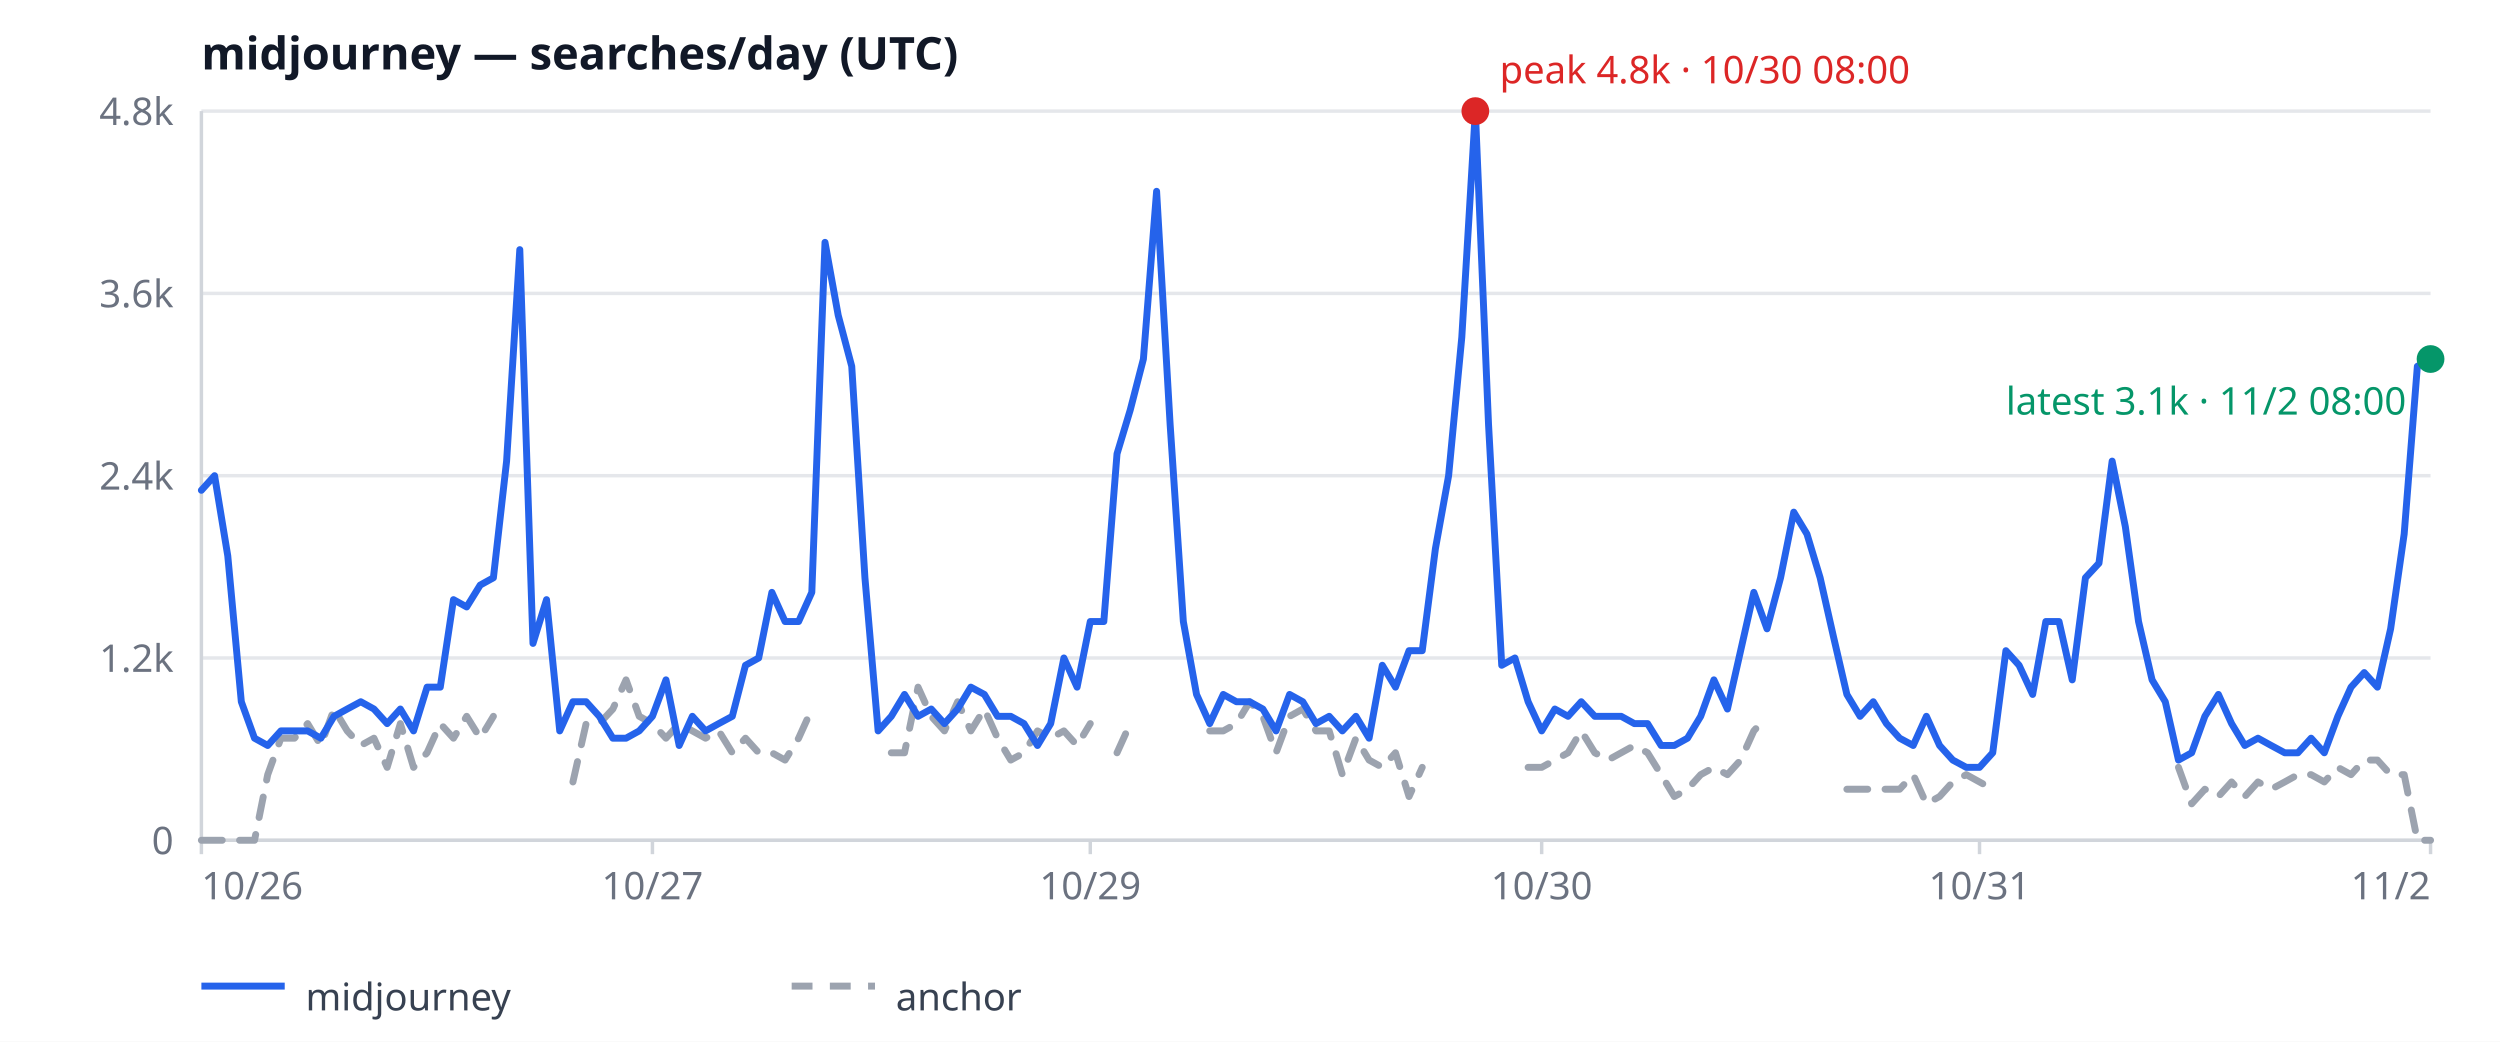
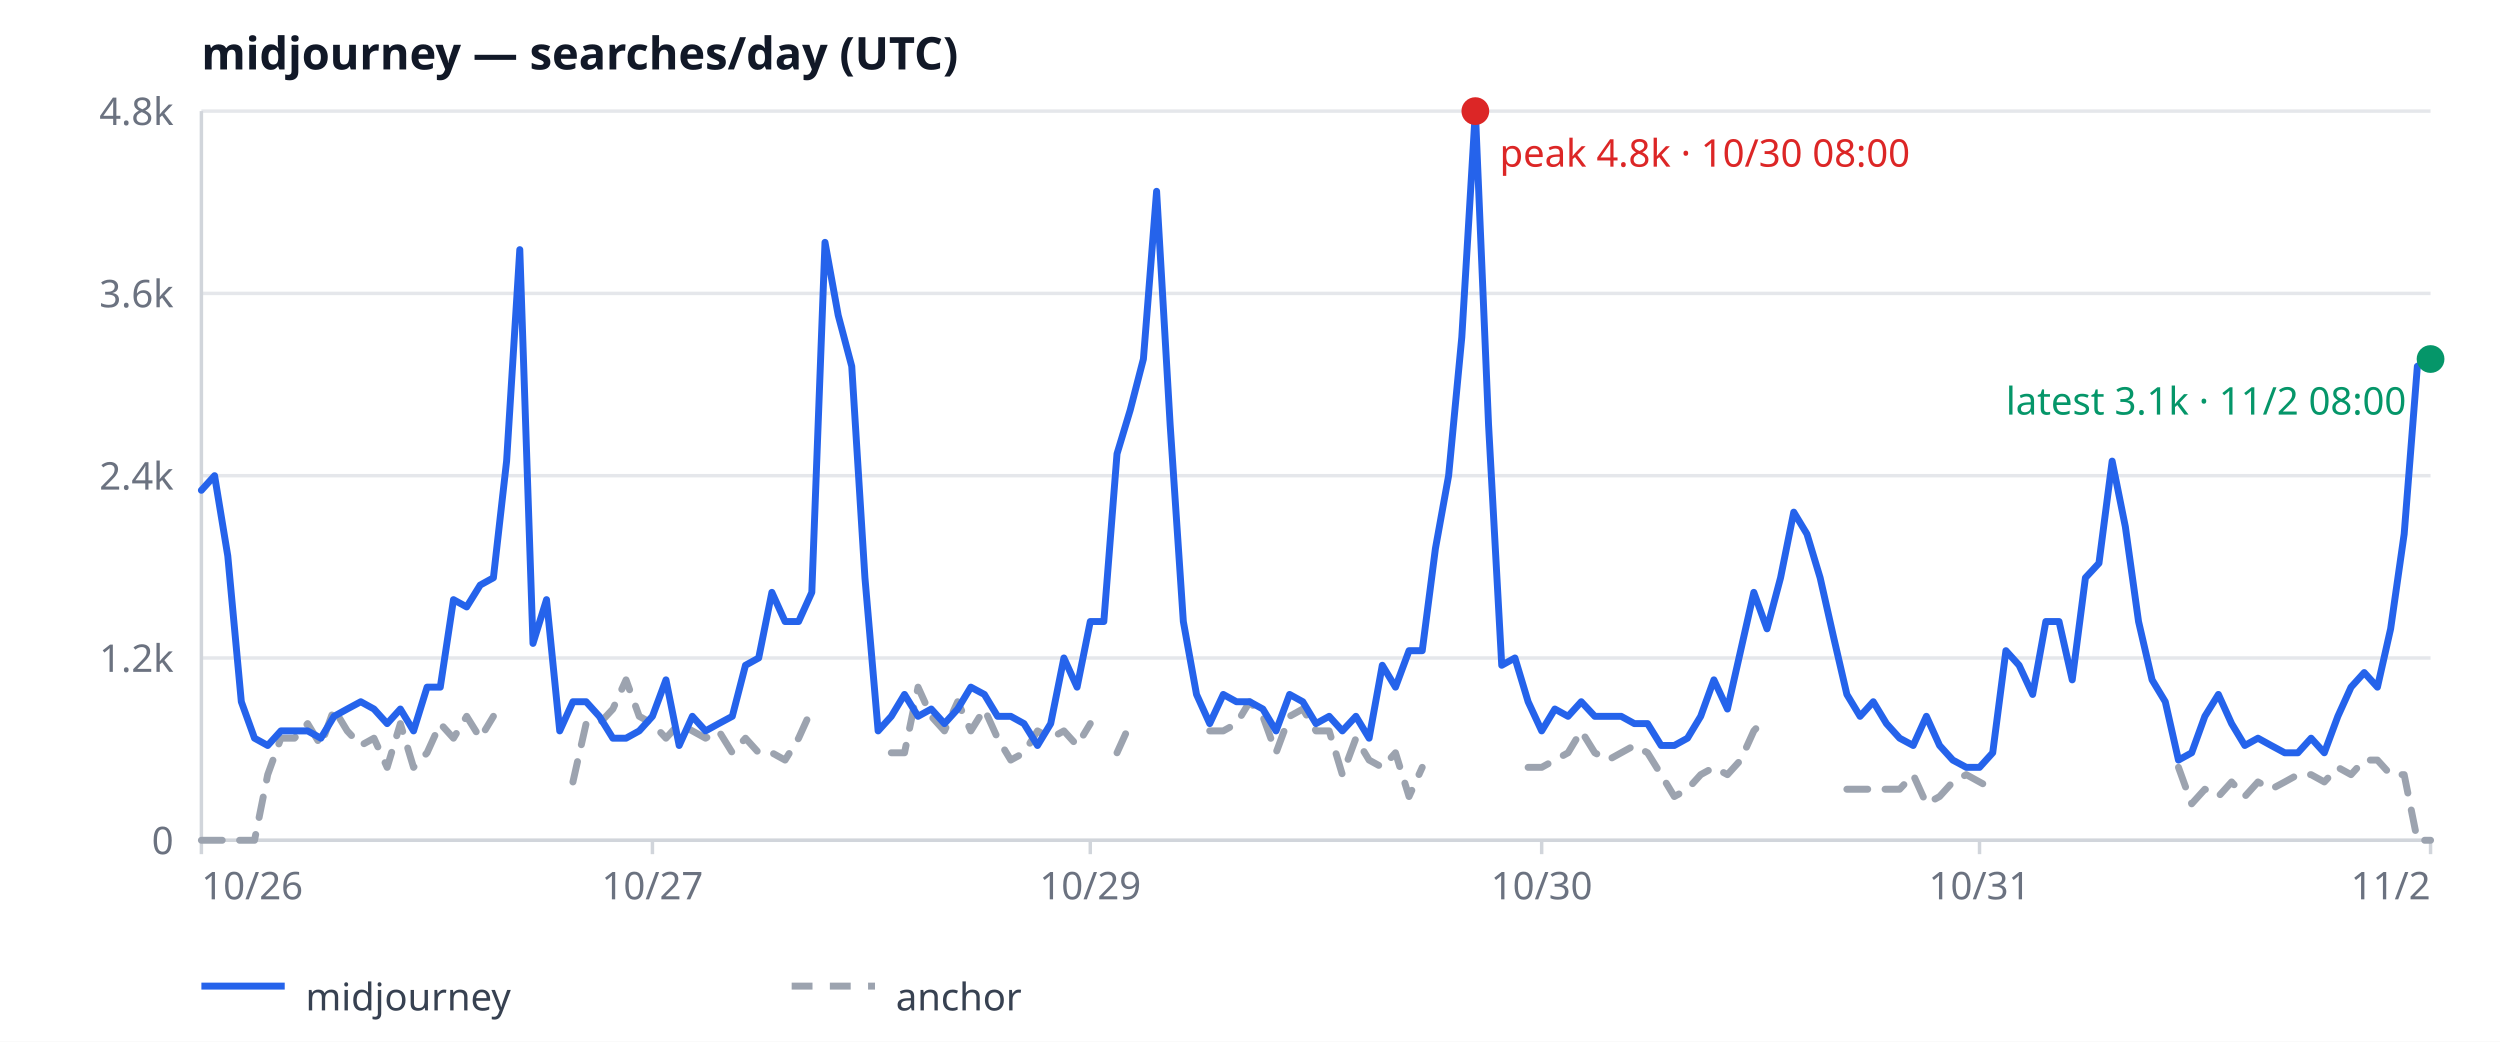
<svg xmlns="http://www.w3.org/2000/svg" width="720" height="300" viewBox="0 0 720 300" role="img" aria-label="midjourney traffic chart (UTC)">
  <rect width="720" height="300" fill="#ffffff" />
  <text x="58" y="20" font-family="system-ui,sans-serif" font-size="13" font-weight="600" fill="#111827">midjourney — searches/day (UTC)</text>
  <line x1="58" y1="242.0" x2="700" y2="242.0" stroke="#e5e7eb" stroke-width="1" />
  <text x="50" y="246.0" text-anchor="end" font-family="system-ui,sans-serif" font-size="11" fill="#6b7280">0</text>
  <line x1="58" y1="189.5" x2="700" y2="189.5" stroke="#e5e7eb" stroke-width="1" />
  <text x="50" y="193.5" text-anchor="end" font-family="system-ui,sans-serif" font-size="11" fill="#6b7280">1.2k</text>
  <line x1="58" y1="137.0" x2="700" y2="137.0" stroke="#e5e7eb" stroke-width="1" />
  <text x="50" y="141.0" text-anchor="end" font-family="system-ui,sans-serif" font-size="11" fill="#6b7280">2.4k</text>
  <line x1="58" y1="84.5" x2="700" y2="84.5" stroke="#e5e7eb" stroke-width="1" />
  <text x="50" y="88.5" text-anchor="end" font-family="system-ui,sans-serif" font-size="11" fill="#6b7280">3.6k</text>
  <line x1="58" y1="32.0" x2="700" y2="32.0" stroke="#e5e7eb" stroke-width="1" />
  <text x="50" y="36.0" text-anchor="end" font-family="system-ui,sans-serif" font-size="11" fill="#6b7280">4.8k</text>
  <line x1="58.0" y1="242" x2="58.0" y2="246" stroke="#d1d5db" stroke-width="1" />
  <text class="x-tick" x="58.0" y="259" text-anchor="start" font-family="system-ui,sans-serif" font-size="11" fill="#6b7280">10/26</text>
  <line x1="187.9" y1="242" x2="187.9" y2="246" stroke="#d1d5db" stroke-width="1" />
  <text class="x-tick" x="187.9" y="259" text-anchor="middle" font-family="system-ui,sans-serif" font-size="11" fill="#6b7280">10/27</text>
  <line x1="314.0" y1="242" x2="314.0" y2="246" stroke="#d1d5db" stroke-width="1" />
  <text class="x-tick" x="314.0" y="259" text-anchor="middle" font-family="system-ui,sans-serif" font-size="11" fill="#6b7280">10/29</text>
  <line x1="444.0" y1="242" x2="444.0" y2="246" stroke="#d1d5db" stroke-width="1" />
  <text class="x-tick" x="444.0" y="259" text-anchor="middle" font-family="system-ui,sans-serif" font-size="11" fill="#6b7280">10/30</text>
  <line x1="570.1" y1="242" x2="570.1" y2="246" stroke="#d1d5db" stroke-width="1" />
  <text class="x-tick" x="570.1" y="259" text-anchor="middle" font-family="system-ui,sans-serif" font-size="11" fill="#6b7280">10/31</text>
  <line x1="700.0" y1="242" x2="700.0" y2="246" stroke="#d1d5db" stroke-width="1" />
  <text class="x-tick" x="700.0" y="259" text-anchor="end" font-family="system-ui,sans-serif" font-size="11" fill="#6b7280">11/2</text>
  <line x1="58" y1="32" x2="58" y2="242" stroke="#d1d5db" stroke-width="1" />
  <line x1="58" y1="242" x2="700" y2="242" stroke="#d1d5db" stroke-width="1" />
  <polyline class="anchor-line" points="58.0,242.0 61.8,242.0 65.6,242.0 69.5,242.0 73.3,242.0 77.1,223.1 80.9,212.6 84.8,212.6 88.6,208.4 92.4,214.7 96.2,204.2 100.0,210.5 103.9,214.7 107.7,212.6 111.5,221.0 115.3,208.4 119.1,221.0 123.0,216.8 126.8,208.4 130.6,212.6 134.4,206.3 138.3,212.6 142.1,206.3" fill="none" stroke="#9ca3af" stroke-width="2" stroke-linejoin="round" stroke-linecap="round" stroke-dasharray="6 5" />
  <polyline class="anchor-line" points="165.0,225.2 168.8,208.4 172.6,208.4 176.5,204.2 180.3,195.8 184.1,206.3 187.9,208.4 191.8,212.6 195.6,208.4 199.4,210.5 203.2,212.6 207.0,210.5 210.9,216.8 214.7,212.6 218.5,216.8 222.3,216.8 226.1,218.9 230.0,212.6 233.8,204.2" fill="none" stroke="#9ca3af" stroke-width="2" stroke-linejoin="round" stroke-linecap="round" stroke-dasharray="6 5" />
  <polyline class="anchor-line" points="256.7,216.8 260.5,216.8 264.4,197.9 268.2,206.3 272.0,210.5 275.8,202.1 279.6,210.5 283.5,204.2 287.3,212.6 291.1,218.9 294.9,216.8 298.8,210.5 302.6,212.6 306.4,210.5 310.2,214.7 314.0,208.4" fill="none" stroke="#9ca3af" stroke-width="2" stroke-linejoin="round" stroke-linecap="round" stroke-dasharray="6 5" />
  <polyline class="anchor-line" points="321.7,216.8 325.5,208.4" fill="none" stroke="#9ca3af" stroke-width="2" stroke-linejoin="round" stroke-linecap="round" stroke-dasharray="6 5" />
  <polyline class="anchor-line" points="348.4,210.5 352.3,210.5 356.1,208.4 359.9,202.1 363.7,206.3 367.5,216.8 371.4,206.3 375.2,204.2 379.0,210.5 382.8,210.5 386.6,223.1 390.5,212.6 394.3,218.9 398.1,221.0 401.9,216.8 405.8,229.4 409.6,221.0" fill="none" stroke="#9ca3af" stroke-width="2" stroke-linejoin="round" stroke-linecap="round" stroke-dasharray="6 5" />
  <polyline class="anchor-line" points="440.1,221.0 444.0,221.0 447.8,218.9 451.6,216.8 455.4,210.5 459.3,216.8 463.1,218.9 466.9,216.8 470.7,214.7 474.5,216.8 478.4,223.1 482.2,229.4 486.0,227.3 489.8,223.1 493.6,221.0 497.5,223.1 501.3,218.9 505.1,210.5 508.9,206.3" fill="none" stroke="#9ca3af" stroke-width="2" stroke-linejoin="round" stroke-linecap="round" stroke-dasharray="6 5" />
  <polyline class="anchor-line" points="531.9,227.3 535.7,227.3 539.5,227.3 543.3,227.3 547.1,227.3 551.0,223.1 554.8,231.5 558.6,229.4 562.4,225.2 566.3,223.1 570.1,225.2 573.9,227.3" fill="none" stroke="#9ca3af" stroke-width="2" stroke-linejoin="round" stroke-linecap="round" stroke-dasharray="6 5" />
  <polyline class="anchor-line" points="627.4,221.0 631.2,231.5 635.0,227.3 638.9,229.4 642.7,225.2 646.5,229.4 650.3,225.2 654.1,227.3 658.0,225.2 661.8,223.1 665.6,223.1 669.4,225.2 673.3,221.0 677.1,223.1 680.9,218.9 684.7,218.9 688.5,223.1 692.4,223.1 696.2,242.0 700.0,242.0" fill="none" stroke="#9ca3af" stroke-width="2" stroke-linejoin="round" stroke-linecap="round" stroke-dasharray="6 5" />
  <polyline class="term-line" points="58.0,141.2 61.8,137.0 65.6,160.1 69.5,202.1 73.3,212.6 77.1,214.7 80.9,210.5 84.8,210.5 88.6,210.5 92.4,212.6 96.2,206.3 100.0,204.2 103.9,202.1 107.7,204.2 111.5,208.4 115.3,204.2 119.1,210.5 123.0,197.9 126.8,197.9 130.6,172.7 134.4,174.8 138.3,168.5 142.1,166.4 145.9,132.8 149.7,71.9 153.5,185.3 157.4,172.7 161.2,210.5 165.0,202.1 168.8,202.1 172.6,206.3 176.5,212.6 180.3,212.6 184.1,210.5 187.9,206.3 191.8,195.8 195.6,214.7 199.4,206.3 203.2,210.5 207.0,208.4 210.9,206.3 214.7,191.6 218.5,189.5 222.3,170.6 226.1,179.0 230.0,179.0 233.8,170.6 237.6,69.8 241.4,90.8 245.3,105.5 249.1,166.4 252.9,210.5 256.7,206.3 260.5,200.0 264.4,206.3 268.2,204.2 272.0,208.4 275.8,204.2 279.6,197.9 283.5,200.0 287.3,206.3 291.1,206.3 294.9,208.4 298.8,214.7 302.6,208.4 306.4,189.5 310.2,197.9 314.0,179.0 317.9,179.0 321.7,130.7 325.5,118.1 329.3,103.4 333.1,55.1 337.0,122.3 340.8,179.0 344.6,200.0 348.4,208.4 352.3,200.0 356.1,202.1 359.9,202.1 363.7,204.2 367.5,210.5 371.4,200.0 375.2,202.1 379.0,208.4 382.8,206.3 386.6,210.5 390.5,206.3 394.3,212.6 398.1,191.6 401.9,197.9 405.8,187.4 409.6,187.4 413.4,158.0 417.2,137.0 421.0,97.1 424.9,32.0 428.7,122.3 432.5,191.6 436.3,189.5 440.1,202.1 444.0,210.5 447.8,204.2 451.6,206.3 455.4,202.1 459.3,206.3 463.1,206.3 466.9,206.3 470.7,208.4 474.5,208.4 478.4,214.7 482.2,214.7 486.0,212.6 489.8,206.3 493.6,195.8 497.5,204.2 501.3,187.4 505.1,170.6 508.9,181.1 512.8,166.4 516.6,147.5 520.4,153.8 524.2,166.4 528.0,183.2 531.9,200.0 535.7,206.3 539.5,202.1 543.3,208.4 547.1,212.6 551.0,214.7 554.8,206.3 558.6,214.7 562.4,218.9 566.3,221.0 570.1,221.0 573.9,216.8 577.7,187.4 581.5,191.6 585.4,200.0 589.2,179.0 593.0,179.0 596.8,195.8 600.6,166.4 604.5,162.2 608.3,132.8 612.1,151.7 615.9,179.0 619.8,195.8 623.6,202.1 627.4,218.9 631.2,216.8 635.0,206.3 638.9,200.0 642.7,208.4 646.5,214.7 650.3,212.6 654.1,214.7 658.0,216.8 661.8,216.8 665.6,212.6 669.4,216.8 673.3,206.3 677.1,197.9 680.9,193.7 684.7,197.9 688.5,181.1 692.4,153.8 696.2,105.5 700.0,103.4" fill="none" stroke="#2563eb" stroke-width="2" stroke-linejoin="round" stroke-linecap="round" />
  <circle cx="424.9" cy="32.0" r="4" fill="#dc2626" />
-   <text x="431.9" y="24.0" font-family="system-ui,sans-serif" font-size="11" fill="#dc2626">peak 4.8k · 10/30 08:00</text>
+   <text x="431.9" y="48.0" font-family="system-ui,sans-serif" font-size="11" fill="#dc2626">peak 4.8k · 10/30 08:00</text>
  <circle cx="700.0" cy="103.4" r="4" fill="#059669" />
  <text x="693.0" y="119.4" text-anchor="end" font-family="system-ui,sans-serif" font-size="11" fill="#059669">latest 3.1k · 11/2 08:00</text>
  <g font-family="system-ui,sans-serif" font-size="11" fill="#374151">
    <line x1="58" y1="284" x2="82" y2="284" stroke="#2563eb" stroke-width="2" />
    <text x="88" y="291">midjourney</text>
    <line x1="228" y1="284" x2="252" y2="284" stroke="#9ca3af" stroke-width="2" stroke-dasharray="6 5" />
    <text x="258" y="291">anchor</text>
  </g>
</svg>
